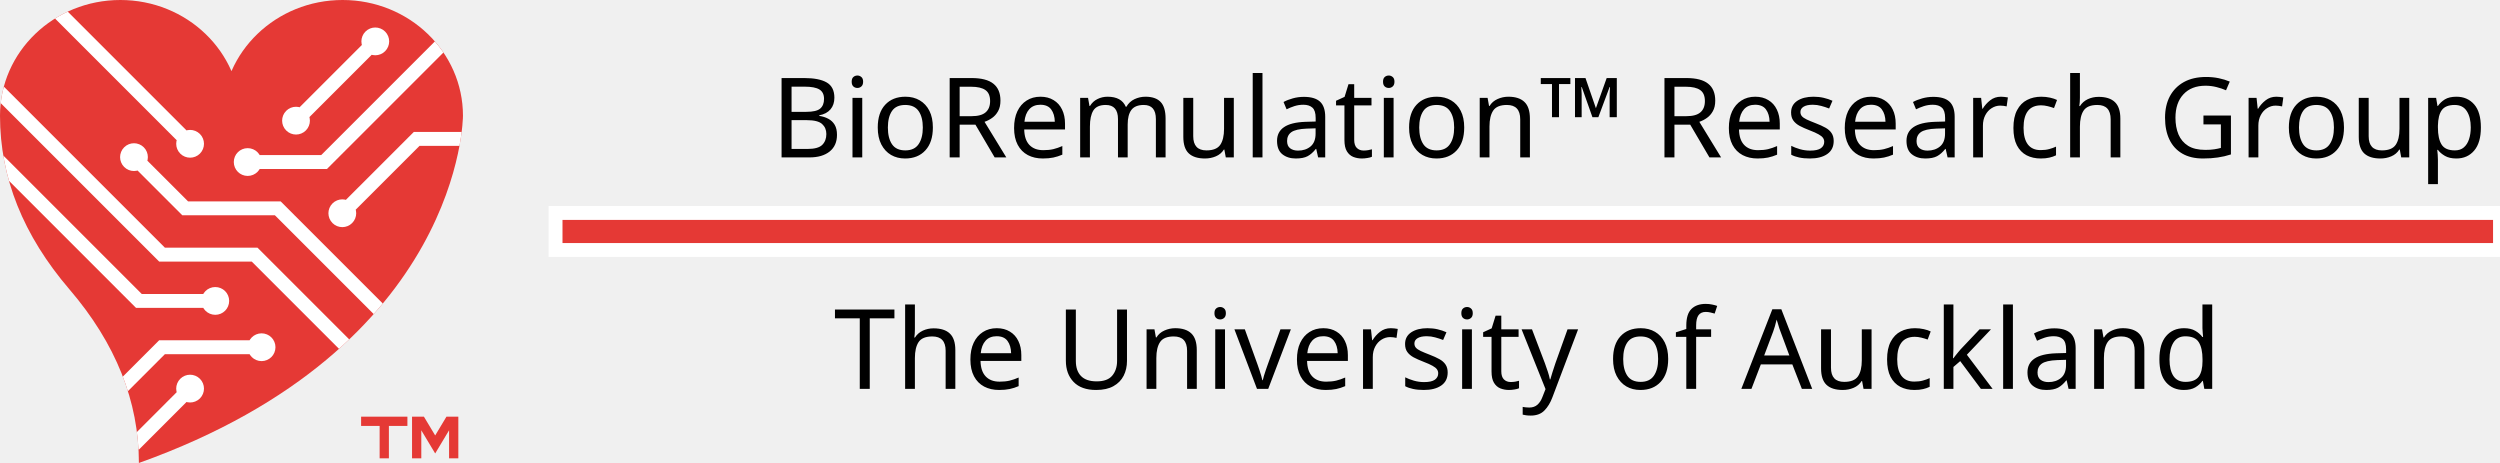
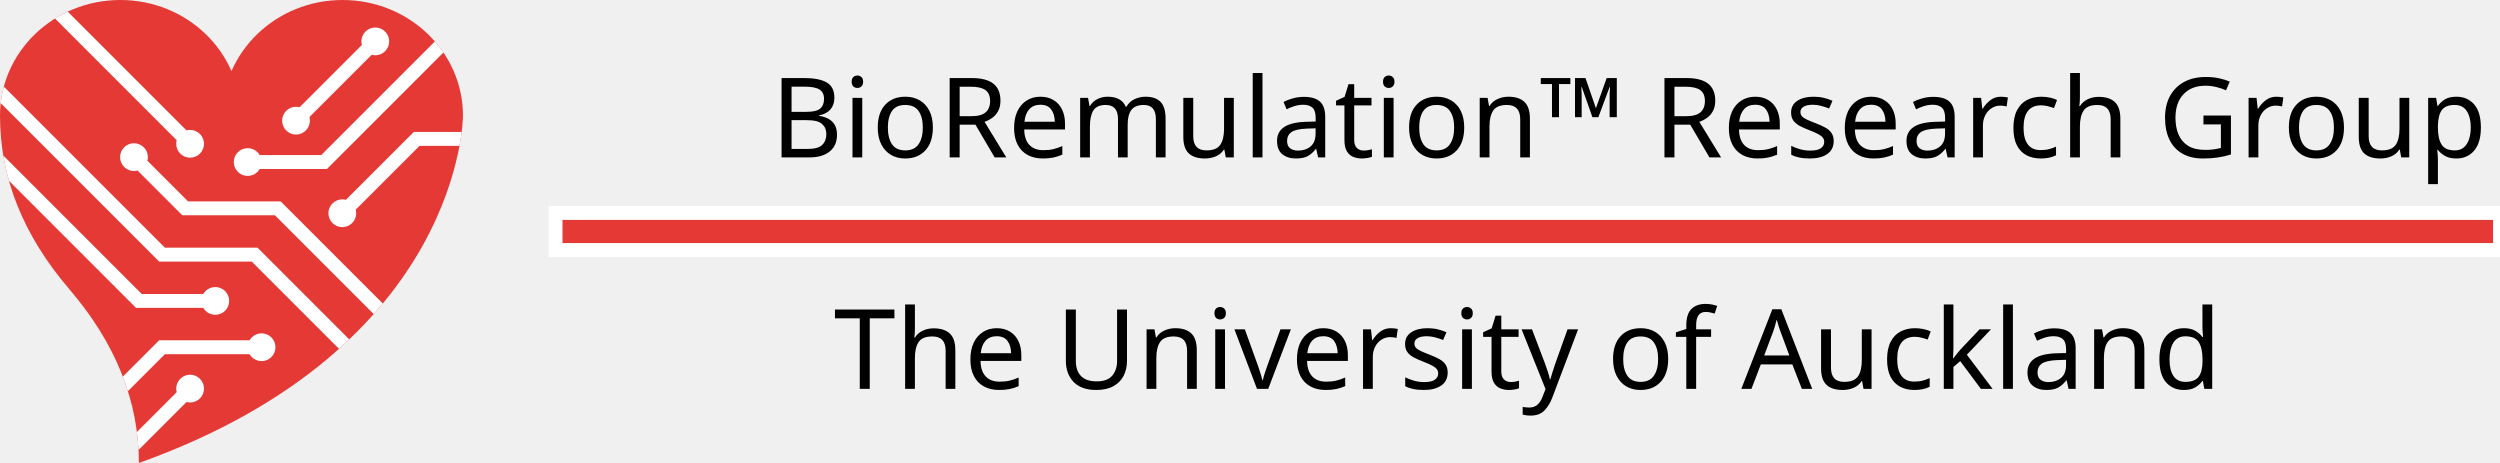
<svg xmlns="http://www.w3.org/2000/svg" version="1.1" x="0px" y="0px" viewBox="0 0 540 100" style="enable-background:new 0 0 540 100;" xml:space="preserve">
  <style type="text/css">
	.symbol_fill{fill:#E53935;}
	.tm{stroke:#E53935;stroke-width:2;stroke-miterlimit:10;}
	.symbol_line{stroke:#FFFFFF;stroke-width:3;stroke-miterlimit:10;}
</style>
  <defs>
    <clipPath id="heart_clip">
      <path d="M48,25          a26,25 0 1 1 52,0    s0,50 -70,75    q0,-20 -15,-37.5    t-15,-37.5          a26,25 0 1 1 52,0          z" />
    </clipPath>
  </defs>
  <g clip-path="url(#heart_clip)">
    <path class="symbol_fill" d="M0,0   l100,0   l0,100   l-100,0   l0,-100   z" />
    <g clip-path="url(#heart_clip)">
      <path class="symbol_line symbol_fill" d="M30,95    l10,-10    a1.5,1.5 0 1 0 -0.001, -0.001    l-10,10    z" />
      <path class="symbol_line symbol_fill" d="M20,90    l15,-15    l20,0    a1.5,1.5 0 1 0 0,-0.001    l-20,0    l-20,20    z" />
      <path class="symbol_line symbol_fill" d="M0,35    l30,30    l15,0    a1.5,1.5 0 1 0 0,-0.001    l-15,0    l-30,-30    z" />
      <path class="symbol_line symbol_fill" d="M-10,10    l45,45    l20,0    l45,45    l-45,-45    l-20,0    l-45,-45    z" />
      <path class="symbol_line symbol_fill" d="M100,85    l-40,-40    l-20,0    l-10,-10    a1.5,1.5 0 1 0 -0.001,0.001    l10,10    l20,0    l40,40    z" />
      <path class="symbol_line symbol_fill" d="M10,0    l30,30    a1.5,1.5 0 1 0 0.001,-0.001    l-30,-30    z" />
      <path class="symbol_line symbol_fill" d="M100,30    l-10,0    l-15,15    a1.5,1.5 0 1 0 0.001,0.001    l15,-15    l10,0    z" />
      <path class="symbol_line symbol_fill" d="M100,5    l-30,30    l-15,0    a1.5,1.5 0 1 0 0,0.001    l15,0    l30,-30    z" />
      <path class="symbol_line symbol_fill" d="M80,10    l-15,15    a1.5,1.5 0 1 0 0.001,0.001    l15,-15    a1.5,1.5 0 1 0 -0.001,-0.001    z" />
    </g>
  </g>
  <g>
-     <path class="tm symbol_fill" d="M78,91   l10,0   l-5,0   l0,8   l0,-8   l-5,0   z" />
-     <path class="tm symbol_fill" d="M91,91   l3,5   l3,-5   l1,0   l0,8   l0,-8   l-1,0   l-3,5   l-3,-5   l-1,0   l0,8   l0,-8   l1,0   z" />
-   </g>
-   <g>
    <text x="330" y="34" style="fill:black;" text-anchor="middle" font-family="verdana" font-size="24">
        BioRemulation™ Research Group
	</text>
    <path class="symbol_line symbol_fill" d="M120,46   l420,0   l0,8   l-420,0   l0,-8   z" />
    <text x="330" y="84" style="fill:black;" text-anchor="middle" font-family="verdana" font-size="24">The University of Auckland</text>
  </g>
</svg>
